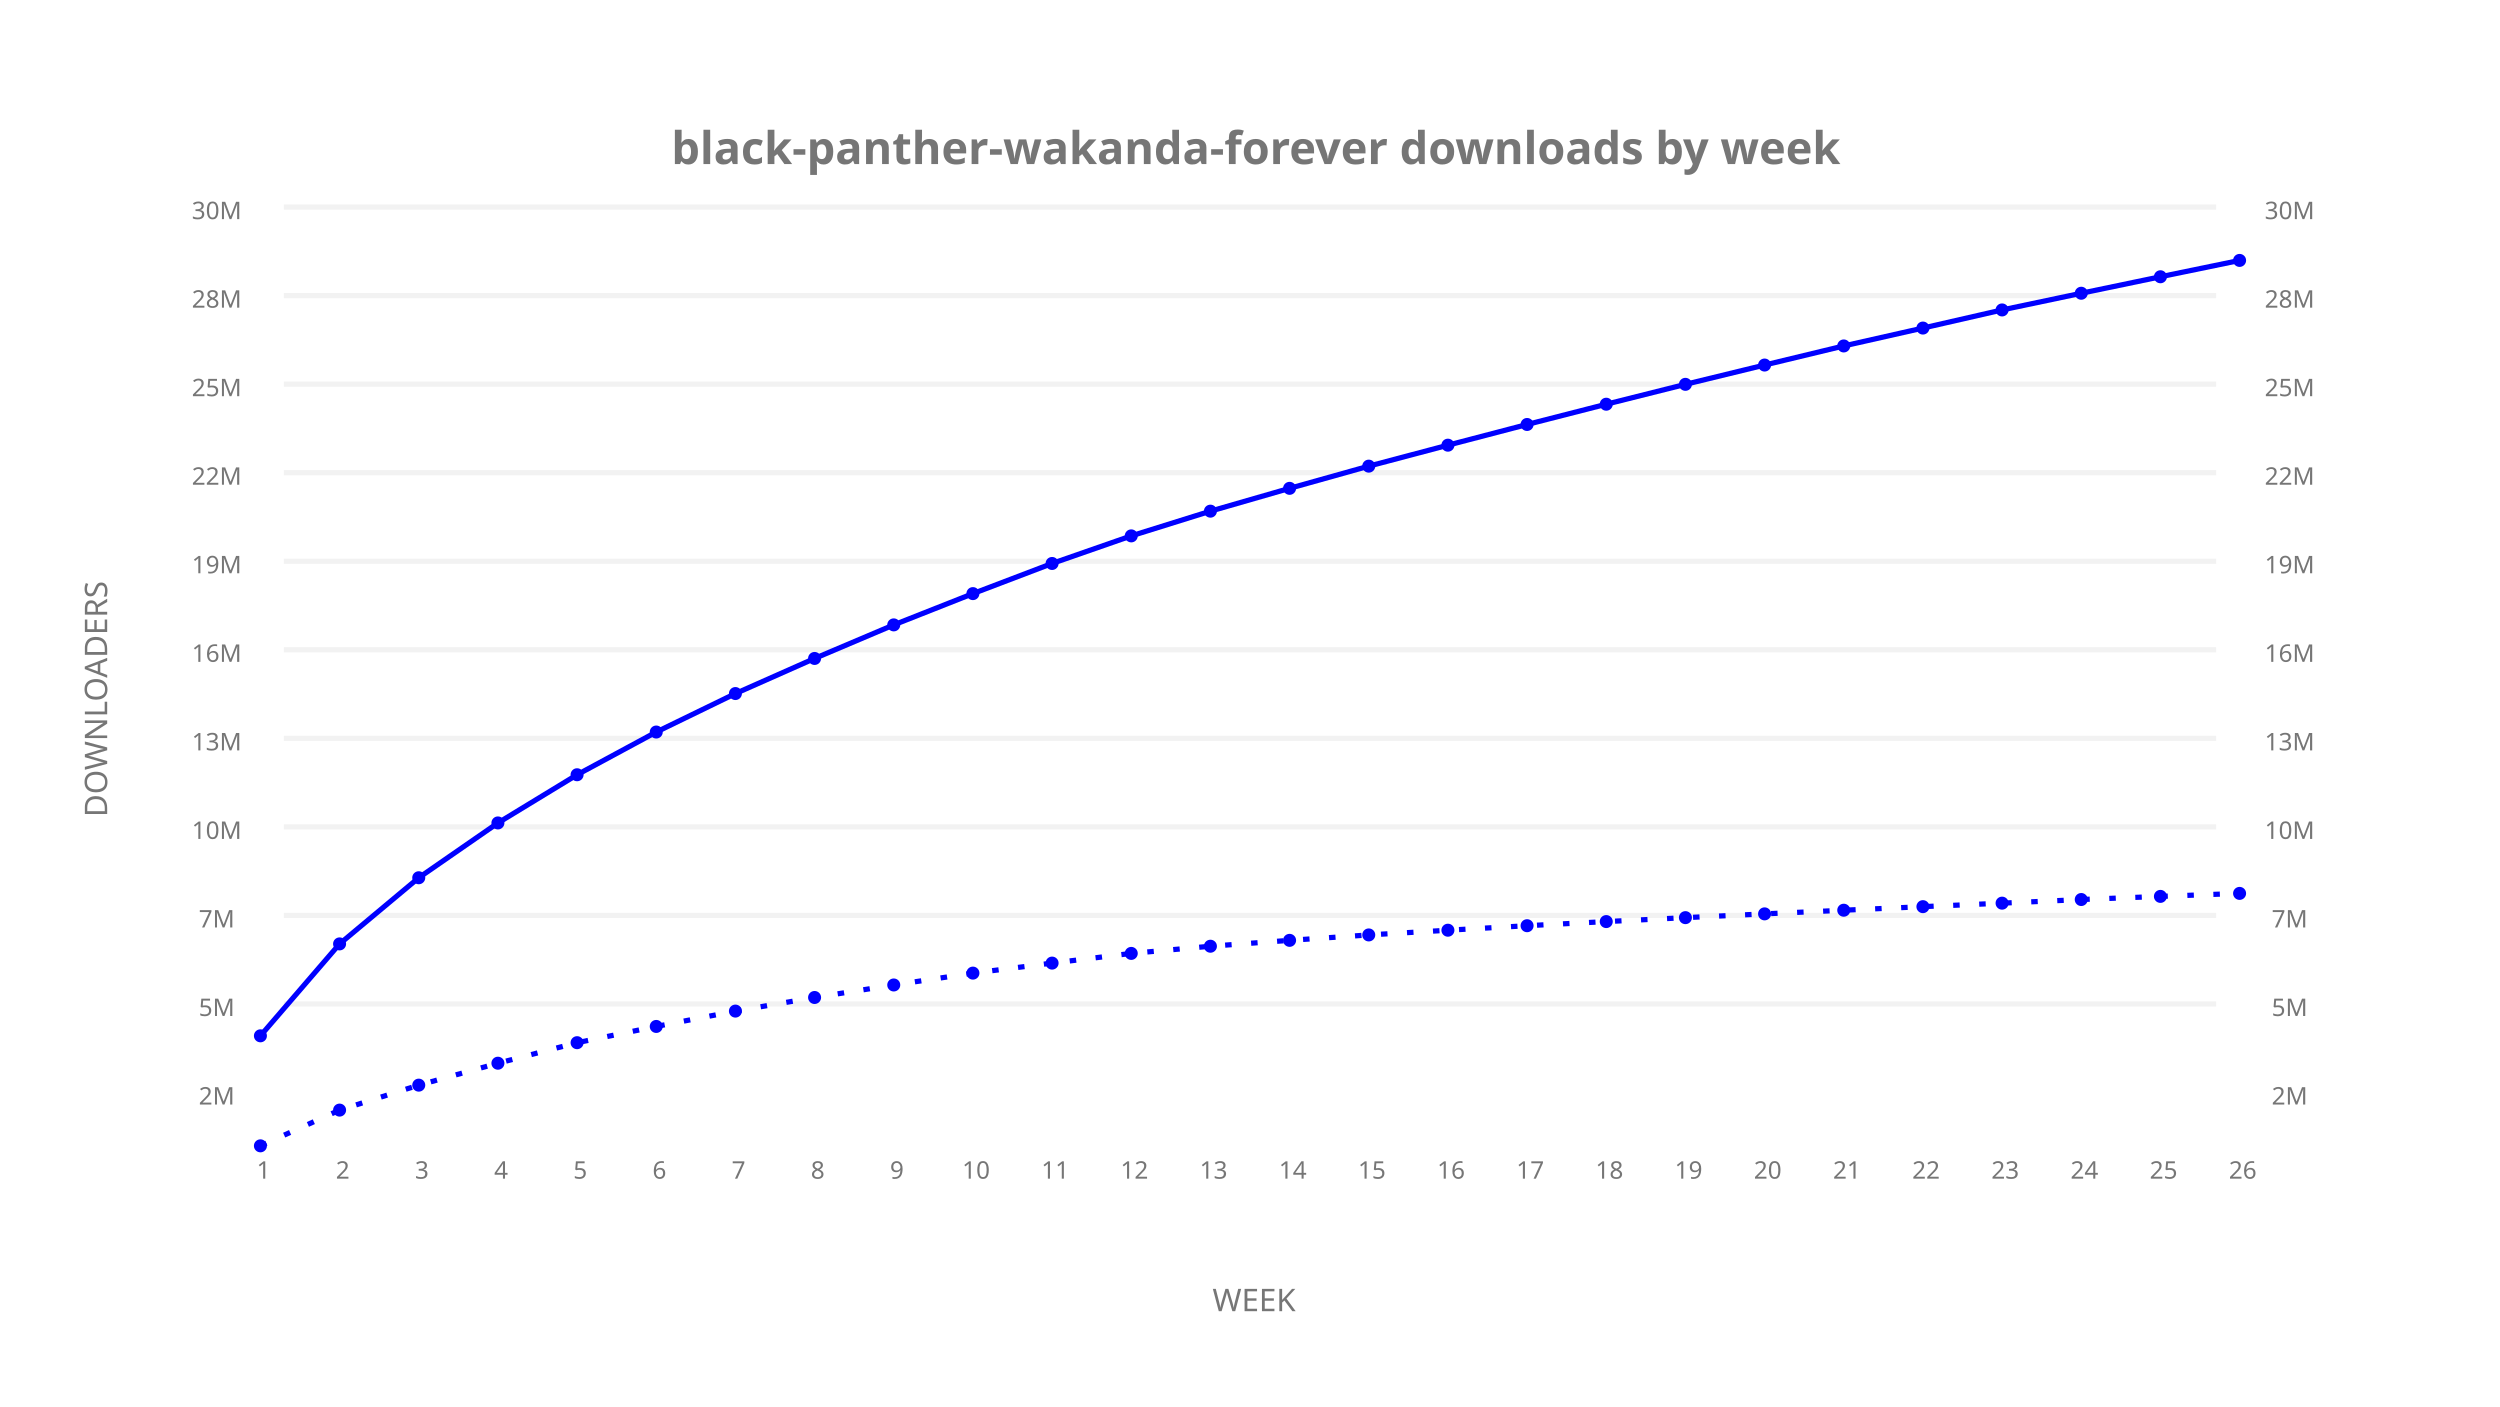
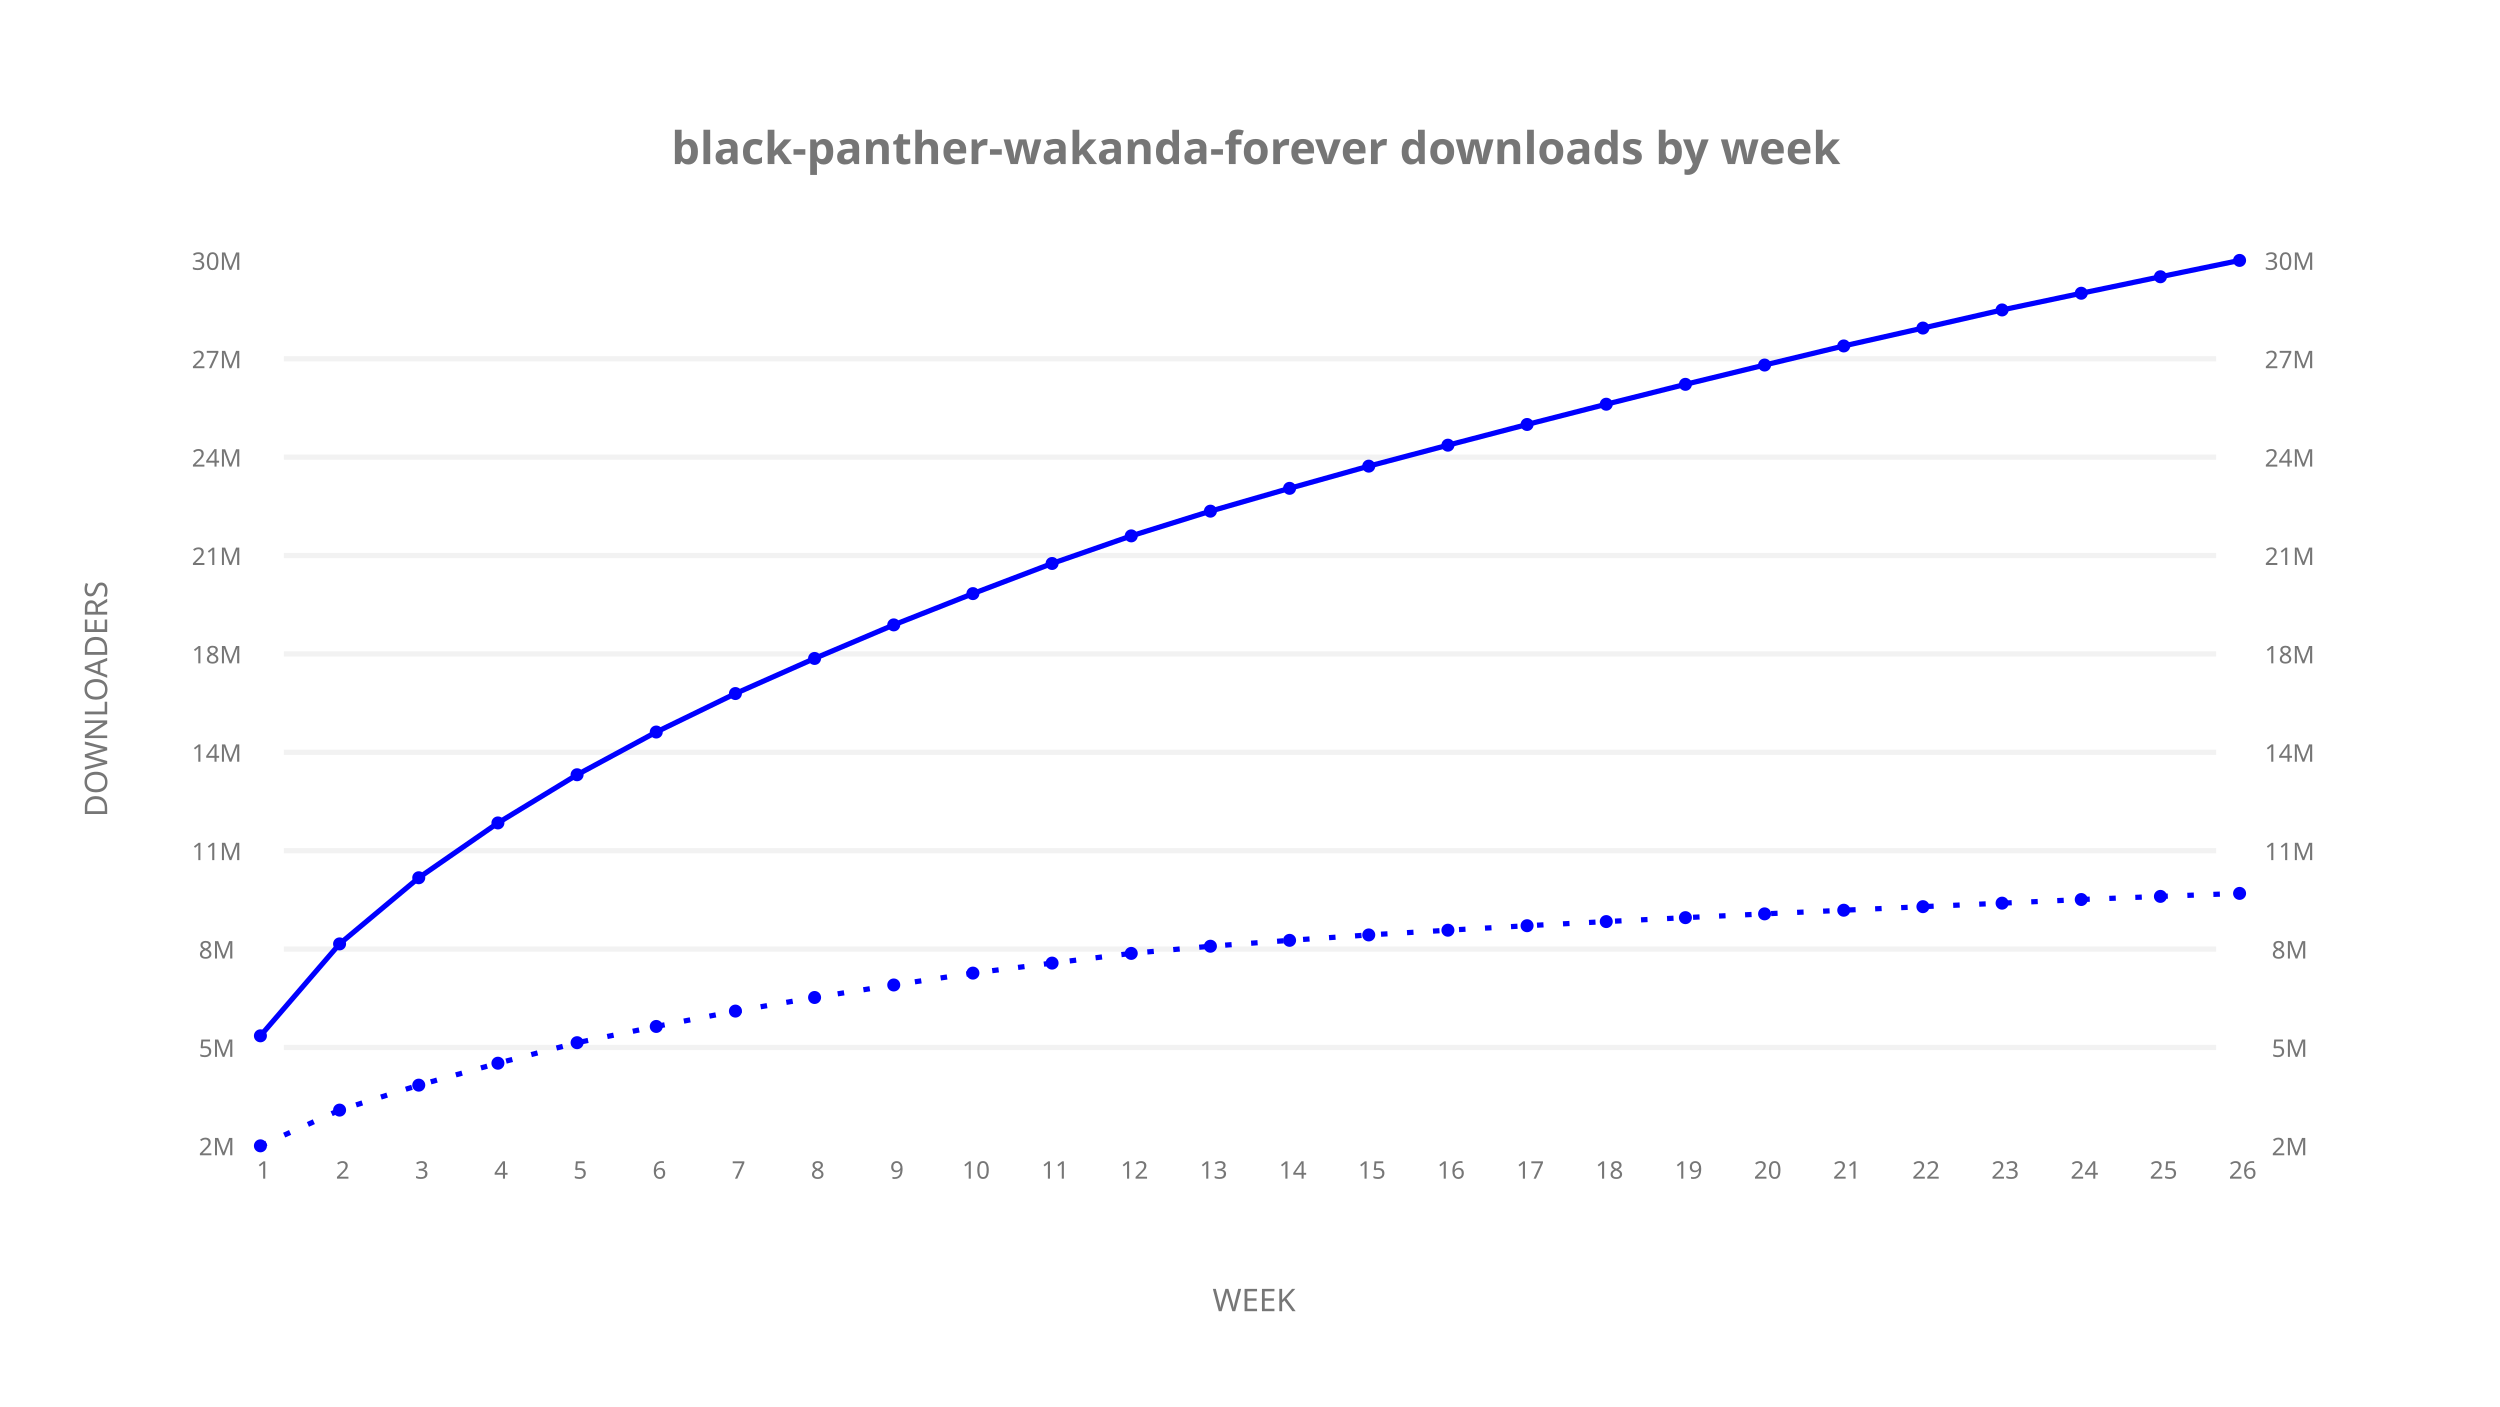
<svg xmlns="http://www.w3.org/2000/svg" xml:space="preserve" id="black-panther-wakanda-forever-downloads-by-week-black-panther-wakanda-forever-week" x="0px" y="0px" width="1920px" height="1080px" viewBox="0 0 1920 1080" enable-background="new 0 0 1920 1080" role="img">
  <g id="annotations">
    <text x="960" y="126" font-family="Atkinson Hyperlegible" font-size="26pt" text-anchor="middle" text-align="center" font-weight="600" font-style="normal" style="fill:rgb(118,118,118); fill-opacity:1; stroke:rgb(118,118,118); stroke-opacity:0; stroke-width:0.5"> black-panther-wakanda-forever downloads by week</text>
    <g id="axes-lines">
      <text x="960" y="1007" font-family="Atkinson Hyperlegible" font-size="18pt" text-anchor="middle" text-align="center" font-weight="500" font-style="normal" style="fill:rgb(118,118,118); fill-opacity:1; stroke:rgb(118,118,118); stroke-opacity:0; stroke-width:0.5"> WEEK</text>
      <text x="73" y="540" font-family="Atkinson Hyperlegible" font-size="18pt" text-anchor="middle" text-align="center" dominant-baseline="central" font-weight="500" font-style="normal" style="fill:rgb(118,118,118); fill-opacity:1; stroke:rgb(118,118,118); stroke-opacity:0; stroke-width:0.5" transform="rotate(-90,73,540)"> DOWNLOADERS</text>
    </g>
    <g id="tic-y-label-lines">
-       <line x1="218" y1="771.048" x2="1702" y2="771.048" style="fill:rgb(0,0,255); fill-opacity:0; stroke:rgb(242,242,242); stroke-opacity:1; stroke-width:4" />
-       <line x1="218" y1="703.048" x2="1702" y2="703.048" style="fill:rgb(0,0,255); fill-opacity:0; stroke:rgb(242,242,242); stroke-opacity:1; stroke-width:4" />
-       <line x1="218" y1="635.048" x2="1702" y2="635.048" style="fill:rgb(0,0,255); fill-opacity:0; stroke:rgb(242,242,242); stroke-opacity:1; stroke-width:4" />
-       <line x1="218" y1="567.048" x2="1702" y2="567.048" style="fill:rgb(0,0,255); fill-opacity:0; stroke:rgb(242,242,242); stroke-opacity:1; stroke-width:4" />
-       <line x1="218" y1="499.048" x2="1702" y2="499.048" style="fill:rgb(0,0,255); fill-opacity:0; stroke:rgb(242,242,242); stroke-opacity:1; stroke-width:4" />
-       <line x1="218" y1="431.048" x2="1702" y2="431.048" style="fill:rgb(0,0,255); fill-opacity:0; stroke:rgb(242,242,242); stroke-opacity:1; stroke-width:4" />
-       <line x1="218" y1="363.048" x2="1702" y2="363.048" style="fill:rgb(0,0,255); fill-opacity:0; stroke:rgb(242,242,242); stroke-opacity:1; stroke-width:4" />
-       <line x1="218" y1="295.048" x2="1702" y2="295.048" style="fill:rgb(0,0,255); fill-opacity:0; stroke:rgb(242,242,242); stroke-opacity:1; stroke-width:4" />
-       <line x1="218" y1="227.048" x2="1702" y2="227.048" style="fill:rgb(0,0,255); fill-opacity:0; stroke:rgb(242,242,242); stroke-opacity:1; stroke-width:4" />
-       <line x1="218" y1="159.048" x2="1702" y2="159.048" style="fill:rgb(0,0,255); fill-opacity:0; stroke:rgb(242,242,242); stroke-opacity:1; stroke-width:4" />
+       <line x1="218" y1="804.444" x2="1702" y2="804.444" style="fill:rgb(0,0,255); fill-opacity:0; stroke:rgb(242,242,242); stroke-opacity:1; stroke-width:4" />
+       <line x1="218" y1="728.889" x2="1702" y2="728.889" style="fill:rgb(0,0,255); fill-opacity:0; stroke:rgb(242,242,242); stroke-opacity:1; stroke-width:4" />
+       <line x1="218" y1="653.333" x2="1702" y2="653.333" style="fill:rgb(0,0,255); fill-opacity:0; stroke:rgb(242,242,242); stroke-opacity:1; stroke-width:4" />
+       <line x1="218" y1="577.778" x2="1702" y2="577.778" style="fill:rgb(0,0,255); fill-opacity:0; stroke:rgb(242,242,242); stroke-opacity:1; stroke-width:4" />
+       <line x1="218" y1="502.222" x2="1702" y2="502.222" style="fill:rgb(0,0,255); fill-opacity:0; stroke:rgb(242,242,242); stroke-opacity:1; stroke-width:4" />
+       <line x1="218" y1="426.667" x2="1702" y2="426.667" style="fill:rgb(0,0,255); fill-opacity:0; stroke:rgb(242,242,242); stroke-opacity:1; stroke-width:4" />
+       <line x1="218" y1="351.111" x2="1702" y2="351.111" style="fill:rgb(0,0,255); fill-opacity:0; stroke:rgb(242,242,242); stroke-opacity:1; stroke-width:4" />
+       <line x1="218" y1="275.556" x2="1702" y2="275.556" style="fill:rgb(0,0,255); fill-opacity:0; stroke:rgb(242,242,242); stroke-opacity:1; stroke-width:4" />
    </g>
    <g id="tic-x-labels">
      <text x="200" y="898" font-family="Atkinson Hyperlegible" font-size="14pt" text-anchor="middle" text-align="center" dominant-baseline="central" font-weight="400" font-style="normal" style="fill:rgb(118,118,118); fill-opacity:1; stroke:rgb(118,118,118); stroke-opacity:0; stroke-width:0.5"> 1</text>
      <text x="260.8" y="898" font-family="Atkinson Hyperlegible" font-size="14pt" text-anchor="middle" text-align="center" dominant-baseline="central" font-weight="400" font-style="normal" style="fill:rgb(118,118,118); fill-opacity:1; stroke:rgb(118,118,118); stroke-opacity:0; stroke-width:0.5"> 2</text>
      <text x="321.6" y="898" font-family="Atkinson Hyperlegible" font-size="14pt" text-anchor="middle" text-align="center" dominant-baseline="central" font-weight="400" font-style="normal" style="fill:rgb(118,118,118); fill-opacity:1; stroke:rgb(118,118,118); stroke-opacity:0; stroke-width:0.5"> 3</text>
      <text x="382.4" y="898" font-family="Atkinson Hyperlegible" font-size="14pt" text-anchor="middle" text-align="center" dominant-baseline="central" font-weight="400" font-style="normal" style="fill:rgb(118,118,118); fill-opacity:1; stroke:rgb(118,118,118); stroke-opacity:0; stroke-width:0.5"> 4</text>
      <text x="443.2" y="898" font-family="Atkinson Hyperlegible" font-size="14pt" text-anchor="middle" text-align="center" dominant-baseline="central" font-weight="400" font-style="normal" style="fill:rgb(118,118,118); fill-opacity:1; stroke:rgb(118,118,118); stroke-opacity:0; stroke-width:0.5"> 5</text>
      <text x="504" y="898" font-family="Atkinson Hyperlegible" font-size="14pt" text-anchor="middle" text-align="center" dominant-baseline="central" font-weight="400" font-style="normal" style="fill:rgb(118,118,118); fill-opacity:1; stroke:rgb(118,118,118); stroke-opacity:0; stroke-width:0.5"> 6</text>
      <text x="564.8" y="898" font-family="Atkinson Hyperlegible" font-size="14pt" text-anchor="middle" text-align="center" dominant-baseline="central" font-weight="400" font-style="normal" style="fill:rgb(118,118,118); fill-opacity:1; stroke:rgb(118,118,118); stroke-opacity:0; stroke-width:0.5"> 7</text>
      <text x="625.6" y="898" font-family="Atkinson Hyperlegible" font-size="14pt" text-anchor="middle" text-align="center" dominant-baseline="central" font-weight="400" font-style="normal" style="fill:rgb(118,118,118); fill-opacity:1; stroke:rgb(118,118,118); stroke-opacity:0; stroke-width:0.5"> 8</text>
      <text x="686.4" y="898" font-family="Atkinson Hyperlegible" font-size="14pt" text-anchor="middle" text-align="center" dominant-baseline="central" font-weight="400" font-style="normal" style="fill:rgb(118,118,118); fill-opacity:1; stroke:rgb(118,118,118); stroke-opacity:0; stroke-width:0.5"> 9</text>
      <text x="747.2" y="898" font-family="Atkinson Hyperlegible" font-size="14pt" text-anchor="middle" text-align="center" dominant-baseline="central" font-weight="400" font-style="normal" style="fill:rgb(118,118,118); fill-opacity:1; stroke:rgb(118,118,118); stroke-opacity:0; stroke-width:0.5"> 10</text>
      <text x="808" y="898" font-family="Atkinson Hyperlegible" font-size="14pt" text-anchor="middle" text-align="center" dominant-baseline="central" font-weight="400" font-style="normal" style="fill:rgb(118,118,118); fill-opacity:1; stroke:rgb(118,118,118); stroke-opacity:0; stroke-width:0.5"> 11</text>
      <text x="868.8" y="898" font-family="Atkinson Hyperlegible" font-size="14pt" text-anchor="middle" text-align="center" dominant-baseline="central" font-weight="400" font-style="normal" style="fill:rgb(118,118,118); fill-opacity:1; stroke:rgb(118,118,118); stroke-opacity:0; stroke-width:0.5"> 12</text>
      <text x="929.6" y="898" font-family="Atkinson Hyperlegible" font-size="14pt" text-anchor="middle" text-align="center" dominant-baseline="central" font-weight="400" font-style="normal" style="fill:rgb(118,118,118); fill-opacity:1; stroke:rgb(118,118,118); stroke-opacity:0; stroke-width:0.5"> 13</text>
      <text x="990.4" y="898" font-family="Atkinson Hyperlegible" font-size="14pt" text-anchor="middle" text-align="center" dominant-baseline="central" font-weight="400" font-style="normal" style="fill:rgb(118,118,118); fill-opacity:1; stroke:rgb(118,118,118); stroke-opacity:0; stroke-width:0.5"> 14</text>
      <text x="1051.2" y="898" font-family="Atkinson Hyperlegible" font-size="14pt" text-anchor="middle" text-align="center" dominant-baseline="central" font-weight="400" font-style="normal" style="fill:rgb(118,118,118); fill-opacity:1; stroke:rgb(118,118,118); stroke-opacity:0; stroke-width:0.5"> 15</text>
      <text x="1112" y="898" font-family="Atkinson Hyperlegible" font-size="14pt" text-anchor="middle" text-align="center" dominant-baseline="central" font-weight="400" font-style="normal" style="fill:rgb(118,118,118); fill-opacity:1; stroke:rgb(118,118,118); stroke-opacity:0; stroke-width:0.5"> 16</text>
      <text x="1172.8" y="898" font-family="Atkinson Hyperlegible" font-size="14pt" text-anchor="middle" text-align="center" dominant-baseline="central" font-weight="400" font-style="normal" style="fill:rgb(118,118,118); fill-opacity:1; stroke:rgb(118,118,118); stroke-opacity:0; stroke-width:0.5"> 17</text>
      <text x="1233.6" y="898" font-family="Atkinson Hyperlegible" font-size="14pt" text-anchor="middle" text-align="center" dominant-baseline="central" font-weight="400" font-style="normal" style="fill:rgb(118,118,118); fill-opacity:1; stroke:rgb(118,118,118); stroke-opacity:0; stroke-width:0.5"> 18</text>
      <text x="1294.4" y="898" font-family="Atkinson Hyperlegible" font-size="14pt" text-anchor="middle" text-align="center" dominant-baseline="central" font-weight="400" font-style="normal" style="fill:rgb(118,118,118); fill-opacity:1; stroke:rgb(118,118,118); stroke-opacity:0; stroke-width:0.5"> 19</text>
      <text x="1355.2" y="898" font-family="Atkinson Hyperlegible" font-size="14pt" text-anchor="middle" text-align="center" dominant-baseline="central" font-weight="400" font-style="normal" style="fill:rgb(118,118,118); fill-opacity:1; stroke:rgb(118,118,118); stroke-opacity:0; stroke-width:0.5"> 20</text>
      <text x="1416" y="898" font-family="Atkinson Hyperlegible" font-size="14pt" text-anchor="middle" text-align="center" dominant-baseline="central" font-weight="400" font-style="normal" style="fill:rgb(118,118,118); fill-opacity:1; stroke:rgb(118,118,118); stroke-opacity:0; stroke-width:0.5"> 21</text>
      <text x="1476.8" y="898" font-family="Atkinson Hyperlegible" font-size="14pt" text-anchor="middle" text-align="center" dominant-baseline="central" font-weight="400" font-style="normal" style="fill:rgb(118,118,118); fill-opacity:1; stroke:rgb(118,118,118); stroke-opacity:0; stroke-width:0.5"> 22</text>
      <text x="1537.6" y="898" font-family="Atkinson Hyperlegible" font-size="14pt" text-anchor="middle" text-align="center" dominant-baseline="central" font-weight="400" font-style="normal" style="fill:rgb(118,118,118); fill-opacity:1; stroke:rgb(118,118,118); stroke-opacity:0; stroke-width:0.5"> 23</text>
      <text x="1598.4" y="898" font-family="Atkinson Hyperlegible" font-size="14pt" text-anchor="middle" text-align="center" dominant-baseline="central" font-weight="400" font-style="normal" style="fill:rgb(118,118,118); fill-opacity:1; stroke:rgb(118,118,118); stroke-opacity:0; stroke-width:0.5"> 24</text>
      <text x="1659.2" y="898" font-family="Atkinson Hyperlegible" font-size="14pt" text-anchor="middle" text-align="center" dominant-baseline="central" font-weight="400" font-style="normal" style="fill:rgb(118,118,118); fill-opacity:1; stroke:rgb(118,118,118); stroke-opacity:0; stroke-width:0.5"> 25</text>
      <text x="1720" y="898" font-family="Atkinson Hyperlegible" font-size="14pt" text-anchor="middle" text-align="center" dominant-baseline="central" font-weight="400" font-style="normal" style="fill:rgb(118,118,118); fill-opacity:1; stroke:rgb(118,118,118); stroke-opacity:0; stroke-width:0.5"> 26</text>
    </g>
    <g id="tic-y-labels">
-       <text x="164" y="841.048" font-family="Atkinson Hyperlegible" font-size="14pt" text-anchor="middle" text-align="center" dominant-baseline="central" font-weight="400" font-style="normal" style="fill:rgb(118,118,118); fill-opacity:1; stroke:rgb(118,118,118); stroke-opacity:0; stroke-width:0.5"> 2M</text>
-       <text x="1756" y="841.048" font-family="Atkinson Hyperlegible" font-size="14pt" text-anchor="middle" text-align="center" dominant-baseline="central" font-weight="400" font-style="normal" style="fill:rgb(118,118,118); fill-opacity:1; stroke:rgb(118,118,118); stroke-opacity:0; stroke-width:0.5"> 2M</text>
-       <text x="164" y="773.048" font-family="Atkinson Hyperlegible" font-size="14pt" text-anchor="middle" text-align="center" dominant-baseline="central" font-weight="400" font-style="normal" style="fill:rgb(118,118,118); fill-opacity:1; stroke:rgb(118,118,118); stroke-opacity:0; stroke-width:0.5"> 5M</text>
-       <text x="1756" y="773.048" font-family="Atkinson Hyperlegible" font-size="14pt" text-anchor="middle" text-align="center" dominant-baseline="central" font-weight="400" font-style="normal" style="fill:rgb(118,118,118); fill-opacity:1; stroke:rgb(118,118,118); stroke-opacity:0; stroke-width:0.5"> 5M</text>
-       <text x="164" y="705.048" font-family="Atkinson Hyperlegible" font-size="14pt" text-anchor="middle" text-align="center" dominant-baseline="central" font-weight="400" font-style="normal" style="fill:rgb(118,118,118); fill-opacity:1; stroke:rgb(118,118,118); stroke-opacity:0; stroke-width:0.5"> 7M</text>
-       <text x="1756" y="705.048" font-family="Atkinson Hyperlegible" font-size="14pt" text-anchor="middle" text-align="center" dominant-baseline="central" font-weight="400" font-style="normal" style="fill:rgb(118,118,118); fill-opacity:1; stroke:rgb(118,118,118); stroke-opacity:0; stroke-width:0.5"> 7M</text>
-       <text x="164" y="637.048" font-family="Atkinson Hyperlegible" font-size="14pt" text-anchor="middle" text-align="center" dominant-baseline="central" font-weight="400" font-style="normal" style="fill:rgb(118,118,118); fill-opacity:1; stroke:rgb(118,118,118); stroke-opacity:0; stroke-width:0.5"> 10M</text>
-       <text x="1756" y="637.048" font-family="Atkinson Hyperlegible" font-size="14pt" text-anchor="middle" text-align="center" dominant-baseline="central" font-weight="400" font-style="normal" style="fill:rgb(118,118,118); fill-opacity:1; stroke:rgb(118,118,118); stroke-opacity:0; stroke-width:0.5"> 10M</text>
-       <text x="164" y="569.048" font-family="Atkinson Hyperlegible" font-size="14pt" text-anchor="middle" text-align="center" dominant-baseline="central" font-weight="400" font-style="normal" style="fill:rgb(118,118,118); fill-opacity:1; stroke:rgb(118,118,118); stroke-opacity:0; stroke-width:0.5"> 13M</text>
-       <text x="1756" y="569.048" font-family="Atkinson Hyperlegible" font-size="14pt" text-anchor="middle" text-align="center" dominant-baseline="central" font-weight="400" font-style="normal" style="fill:rgb(118,118,118); fill-opacity:1; stroke:rgb(118,118,118); stroke-opacity:0; stroke-width:0.5"> 13M</text>
-       <text x="164" y="501.048" font-family="Atkinson Hyperlegible" font-size="14pt" text-anchor="middle" text-align="center" dominant-baseline="central" font-weight="400" font-style="normal" style="fill:rgb(118,118,118); fill-opacity:1; stroke:rgb(118,118,118); stroke-opacity:0; stroke-width:0.5"> 16M</text>
-       <text x="1756" y="501.048" font-family="Atkinson Hyperlegible" font-size="14pt" text-anchor="middle" text-align="center" dominant-baseline="central" font-weight="400" font-style="normal" style="fill:rgb(118,118,118); fill-opacity:1; stroke:rgb(118,118,118); stroke-opacity:0; stroke-width:0.5"> 16M</text>
-       <text x="164" y="433.048" font-family="Atkinson Hyperlegible" font-size="14pt" text-anchor="middle" text-align="center" dominant-baseline="central" font-weight="400" font-style="normal" style="fill:rgb(118,118,118); fill-opacity:1; stroke:rgb(118,118,118); stroke-opacity:0; stroke-width:0.5"> 19M</text>
-       <text x="1756" y="433.048" font-family="Atkinson Hyperlegible" font-size="14pt" text-anchor="middle" text-align="center" dominant-baseline="central" font-weight="400" font-style="normal" style="fill:rgb(118,118,118); fill-opacity:1; stroke:rgb(118,118,118); stroke-opacity:0; stroke-width:0.5"> 19M</text>
-       <text x="164" y="365.048" font-family="Atkinson Hyperlegible" font-size="14pt" text-anchor="middle" text-align="center" dominant-baseline="central" font-weight="400" font-style="normal" style="fill:rgb(118,118,118); fill-opacity:1; stroke:rgb(118,118,118); stroke-opacity:0; stroke-width:0.5"> 22M</text>
-       <text x="1756" y="365.048" font-family="Atkinson Hyperlegible" font-size="14pt" text-anchor="middle" text-align="center" dominant-baseline="central" font-weight="400" font-style="normal" style="fill:rgb(118,118,118); fill-opacity:1; stroke:rgb(118,118,118); stroke-opacity:0; stroke-width:0.5"> 22M</text>
-       <text x="164" y="297.048" font-family="Atkinson Hyperlegible" font-size="14pt" text-anchor="middle" text-align="center" dominant-baseline="central" font-weight="400" font-style="normal" style="fill:rgb(118,118,118); fill-opacity:1; stroke:rgb(118,118,118); stroke-opacity:0; stroke-width:0.5"> 25M</text>
-       <text x="1756" y="297.048" font-family="Atkinson Hyperlegible" font-size="14pt" text-anchor="middle" text-align="center" dominant-baseline="central" font-weight="400" font-style="normal" style="fill:rgb(118,118,118); fill-opacity:1; stroke:rgb(118,118,118); stroke-opacity:0; stroke-width:0.5"> 25M</text>
-       <text x="164" y="229.048" font-family="Atkinson Hyperlegible" font-size="14pt" text-anchor="middle" text-align="center" dominant-baseline="central" font-weight="400" font-style="normal" style="fill:rgb(118,118,118); fill-opacity:1; stroke:rgb(118,118,118); stroke-opacity:0; stroke-width:0.5"> 28M</text>
-       <text x="1756" y="229.048" font-family="Atkinson Hyperlegible" font-size="14pt" text-anchor="middle" text-align="center" dominant-baseline="central" font-weight="400" font-style="normal" style="fill:rgb(118,118,118); fill-opacity:1; stroke:rgb(118,118,118); stroke-opacity:0; stroke-width:0.5"> 28M</text>
-       <text x="164" y="161.048" font-family="Atkinson Hyperlegible" font-size="14pt" text-anchor="middle" text-align="center" dominant-baseline="central" font-weight="400" font-style="normal" style="fill:rgb(118,118,118); fill-opacity:1; stroke:rgb(118,118,118); stroke-opacity:0; stroke-width:0.5"> 30M</text>
-       <text x="1756" y="161.048" font-family="Atkinson Hyperlegible" font-size="14pt" text-anchor="middle" text-align="center" dominant-baseline="central" font-weight="400" font-style="normal" style="fill:rgb(118,118,118); fill-opacity:1; stroke:rgb(118,118,118); stroke-opacity:0; stroke-width:0.5"> 30M</text>
+       <text x="164" y="880" font-family="Atkinson Hyperlegible" font-size="14pt" text-anchor="middle" text-align="center" dominant-baseline="central" font-weight="400" font-style="normal" style="fill:rgb(118,118,118); fill-opacity:1; stroke:rgb(118,118,118); stroke-opacity:0; stroke-width:0.5"> 2M</text>
+       <text x="1756" y="880" font-family="Atkinson Hyperlegible" font-size="14pt" text-anchor="middle" text-align="center" dominant-baseline="central" font-weight="400" font-style="normal" style="fill:rgb(118,118,118); fill-opacity:1; stroke:rgb(118,118,118); stroke-opacity:0; stroke-width:0.5"> 2M</text>
+       <text x="164" y="804.444" font-family="Atkinson Hyperlegible" font-size="14pt" text-anchor="middle" text-align="center" dominant-baseline="central" font-weight="400" font-style="normal" style="fill:rgb(118,118,118); fill-opacity:1; stroke:rgb(118,118,118); stroke-opacity:0; stroke-width:0.5"> 5M</text>
+       <text x="1756" y="804.444" font-family="Atkinson Hyperlegible" font-size="14pt" text-anchor="middle" text-align="center" dominant-baseline="central" font-weight="400" font-style="normal" style="fill:rgb(118,118,118); fill-opacity:1; stroke:rgb(118,118,118); stroke-opacity:0; stroke-width:0.5"> 5M</text>
+       <text x="164" y="728.889" font-family="Atkinson Hyperlegible" font-size="14pt" text-anchor="middle" text-align="center" dominant-baseline="central" font-weight="400" font-style="normal" style="fill:rgb(118,118,118); fill-opacity:1; stroke:rgb(118,118,118); stroke-opacity:0; stroke-width:0.5"> 8M</text>
+       <text x="1756" y="728.889" font-family="Atkinson Hyperlegible" font-size="14pt" text-anchor="middle" text-align="center" dominant-baseline="central" font-weight="400" font-style="normal" style="fill:rgb(118,118,118); fill-opacity:1; stroke:rgb(118,118,118); stroke-opacity:0; stroke-width:0.5"> 8M</text>
+       <text x="164" y="653.333" font-family="Atkinson Hyperlegible" font-size="14pt" text-anchor="middle" text-align="center" dominant-baseline="central" font-weight="400" font-style="normal" style="fill:rgb(118,118,118); fill-opacity:1; stroke:rgb(118,118,118); stroke-opacity:0; stroke-width:0.5"> 11M</text>
+       <text x="1756" y="653.333" font-family="Atkinson Hyperlegible" font-size="14pt" text-anchor="middle" text-align="center" dominant-baseline="central" font-weight="400" font-style="normal" style="fill:rgb(118,118,118); fill-opacity:1; stroke:rgb(118,118,118); stroke-opacity:0; stroke-width:0.5"> 11M</text>
+       <text x="164" y="577.778" font-family="Atkinson Hyperlegible" font-size="14pt" text-anchor="middle" text-align="center" dominant-baseline="central" font-weight="400" font-style="normal" style="fill:rgb(118,118,118); fill-opacity:1; stroke:rgb(118,118,118); stroke-opacity:0; stroke-width:0.5"> 14M</text>
+       <text x="1756" y="577.778" font-family="Atkinson Hyperlegible" font-size="14pt" text-anchor="middle" text-align="center" dominant-baseline="central" font-weight="400" font-style="normal" style="fill:rgb(118,118,118); fill-opacity:1; stroke:rgb(118,118,118); stroke-opacity:0; stroke-width:0.5"> 14M</text>
+       <text x="164" y="502.222" font-family="Atkinson Hyperlegible" font-size="14pt" text-anchor="middle" text-align="center" dominant-baseline="central" font-weight="400" font-style="normal" style="fill:rgb(118,118,118); fill-opacity:1; stroke:rgb(118,118,118); stroke-opacity:0; stroke-width:0.5"> 18M</text>
+       <text x="1756" y="502.222" font-family="Atkinson Hyperlegible" font-size="14pt" text-anchor="middle" text-align="center" dominant-baseline="central" font-weight="400" font-style="normal" style="fill:rgb(118,118,118); fill-opacity:1; stroke:rgb(118,118,118); stroke-opacity:0; stroke-width:0.5"> 18M</text>
+       <text x="164" y="426.667" font-family="Atkinson Hyperlegible" font-size="14pt" text-anchor="middle" text-align="center" dominant-baseline="central" font-weight="400" font-style="normal" style="fill:rgb(118,118,118); fill-opacity:1; stroke:rgb(118,118,118); stroke-opacity:0; stroke-width:0.5"> 21M</text>
+       <text x="1756" y="426.667" font-family="Atkinson Hyperlegible" font-size="14pt" text-anchor="middle" text-align="center" dominant-baseline="central" font-weight="400" font-style="normal" style="fill:rgb(118,118,118); fill-opacity:1; stroke:rgb(118,118,118); stroke-opacity:0; stroke-width:0.5"> 21M</text>
+       <text x="164" y="351.111" font-family="Atkinson Hyperlegible" font-size="14pt" text-anchor="middle" text-align="center" dominant-baseline="central" font-weight="400" font-style="normal" style="fill:rgb(118,118,118); fill-opacity:1; stroke:rgb(118,118,118); stroke-opacity:0; stroke-width:0.5"> 24M</text>
+       <text x="1756" y="351.111" font-family="Atkinson Hyperlegible" font-size="14pt" text-anchor="middle" text-align="center" dominant-baseline="central" font-weight="400" font-style="normal" style="fill:rgb(118,118,118); fill-opacity:1; stroke:rgb(118,118,118); stroke-opacity:0; stroke-width:0.5"> 24M</text>
+       <text x="164" y="275.556" font-family="Atkinson Hyperlegible" font-size="14pt" text-anchor="middle" text-align="center" dominant-baseline="central" font-weight="400" font-style="normal" style="fill:rgb(118,118,118); fill-opacity:1; stroke:rgb(118,118,118); stroke-opacity:0; stroke-width:0.5"> 27M</text>
+       <text x="1756" y="275.556" font-family="Atkinson Hyperlegible" font-size="14pt" text-anchor="middle" text-align="center" dominant-baseline="central" font-weight="400" font-style="normal" style="fill:rgb(118,118,118); fill-opacity:1; stroke:rgb(118,118,118); stroke-opacity:0; stroke-width:0.5"> 27M</text>
+       <text x="164" y="200" font-family="Atkinson Hyperlegible" font-size="14pt" text-anchor="middle" text-align="center" dominant-baseline="central" font-weight="400" font-style="normal" style="fill:rgb(118,118,118); fill-opacity:1; stroke:rgb(118,118,118); stroke-opacity:0; stroke-width:0.5"> 30M</text>
+       <text x="1756" y="200" font-family="Atkinson Hyperlegible" font-size="14pt" text-anchor="middle" text-align="center" dominant-baseline="central" font-weight="400" font-style="normal" style="fill:rgb(118,118,118); fill-opacity:1; stroke:rgb(118,118,118); stroke-opacity:0; stroke-width:0.5"> 30M</text>
    </g>
  </g>
  <g id="polyline-black-panther-wakanda-forever downloads by week">
    <polyline points="200,795.507 260.8,724.914 321.6,674.114 382.4,632.016 443.2,595.007 504,562.201 564.8,532.643 625.6,505.69 686.4,479.912 747.2,455.894 808,432.749 868.8,411.557 929.6,392.575 990.4,375.043 1051.2,357.999 1112,341.899 1172.8,326.002 1233.6,310.441 1294.4,295.173 1355.2,280.353 1416,265.69 1476.8,251.953 1537.6,238.035 1598.4,225.218 1659.2,212.553 1720,200 " style="fill:rgb(0,0,255); fill-opacity:0; stroke:rgb(0,0,255); stroke-opacity:1; stroke-width:4" />
  </g>
  <g id="markers-black-panther-wakanda-forever downloads by week">
    <circle cx="200" cy="795.507" r="5" style="fill:rgb(0,0,255); fill-opacity:1; stroke:rgb(0,0,255); stroke-opacity:0; stroke-width:4">
</circle>
    <circle cx="260.8" cy="724.914" r="5" style="fill:rgb(0,0,255); fill-opacity:1; stroke:rgb(0,0,255); stroke-opacity:0; stroke-width:4">
</circle>
    <circle cx="321.6" cy="674.114" r="5" style="fill:rgb(0,0,255); fill-opacity:1; stroke:rgb(0,0,255); stroke-opacity:0; stroke-width:4">
</circle>
    <circle cx="382.4" cy="632.016" r="5" style="fill:rgb(0,0,255); fill-opacity:1; stroke:rgb(0,0,255); stroke-opacity:0; stroke-width:4">
</circle>
    <circle cx="443.2" cy="595.007" r="5" style="fill:rgb(0,0,255); fill-opacity:1; stroke:rgb(0,0,255); stroke-opacity:0; stroke-width:4">
</circle>
    <circle cx="504" cy="562.201" r="5" style="fill:rgb(0,0,255); fill-opacity:1; stroke:rgb(0,0,255); stroke-opacity:0; stroke-width:4">
</circle>
    <circle cx="564.8" cy="532.643" r="5" style="fill:rgb(0,0,255); fill-opacity:1; stroke:rgb(0,0,255); stroke-opacity:0; stroke-width:4">
</circle>
    <circle cx="625.6" cy="505.69" r="5" style="fill:rgb(0,0,255); fill-opacity:1; stroke:rgb(0,0,255); stroke-opacity:0; stroke-width:4">
</circle>
    <circle cx="686.4" cy="479.912" r="5" style="fill:rgb(0,0,255); fill-opacity:1; stroke:rgb(0,0,255); stroke-opacity:0; stroke-width:4">
</circle>
    <circle cx="747.2" cy="455.894" r="5" style="fill:rgb(0,0,255); fill-opacity:1; stroke:rgb(0,0,255); stroke-opacity:0; stroke-width:4">
</circle>
    <circle cx="808" cy="432.749" r="5" style="fill:rgb(0,0,255); fill-opacity:1; stroke:rgb(0,0,255); stroke-opacity:0; stroke-width:4">
</circle>
    <circle cx="868.8" cy="411.557" r="5" style="fill:rgb(0,0,255); fill-opacity:1; stroke:rgb(0,0,255); stroke-opacity:0; stroke-width:4">
</circle>
    <circle cx="929.6" cy="392.575" r="5" style="fill:rgb(0,0,255); fill-opacity:1; stroke:rgb(0,0,255); stroke-opacity:0; stroke-width:4">
</circle>
    <circle cx="990.4" cy="375.043" r="5" style="fill:rgb(0,0,255); fill-opacity:1; stroke:rgb(0,0,255); stroke-opacity:0; stroke-width:4">
</circle>
    <circle cx="1051.2" cy="357.999" r="5" style="fill:rgb(0,0,255); fill-opacity:1; stroke:rgb(0,0,255); stroke-opacity:0; stroke-width:4">
</circle>
    <circle cx="1112" cy="341.899" r="5" style="fill:rgb(0,0,255); fill-opacity:1; stroke:rgb(0,0,255); stroke-opacity:0; stroke-width:4">
</circle>
    <circle cx="1172.8" cy="326.002" r="5" style="fill:rgb(0,0,255); fill-opacity:1; stroke:rgb(0,0,255); stroke-opacity:0; stroke-width:4">
</circle>
    <circle cx="1233.6" cy="310.441" r="5" style="fill:rgb(0,0,255); fill-opacity:1; stroke:rgb(0,0,255); stroke-opacity:0; stroke-width:4">
</circle>
    <circle cx="1294.4" cy="295.173" r="5" style="fill:rgb(0,0,255); fill-opacity:1; stroke:rgb(0,0,255); stroke-opacity:0; stroke-width:4">
</circle>
    <circle cx="1355.2" cy="280.353" r="5" style="fill:rgb(0,0,255); fill-opacity:1; stroke:rgb(0,0,255); stroke-opacity:0; stroke-width:4">
</circle>
    <circle cx="1416" cy="265.69" r="5" style="fill:rgb(0,0,255); fill-opacity:1; stroke:rgb(0,0,255); stroke-opacity:0; stroke-width:4">
</circle>
    <circle cx="1476.8" cy="251.953" r="5" style="fill:rgb(0,0,255); fill-opacity:1; stroke:rgb(0,0,255); stroke-opacity:0; stroke-width:4">
</circle>
    <circle cx="1537.6" cy="238.035" r="5" style="fill:rgb(0,0,255); fill-opacity:1; stroke:rgb(0,0,255); stroke-opacity:0; stroke-width:4">
</circle>
    <circle cx="1598.4" cy="225.218" r="5" style="fill:rgb(0,0,255); fill-opacity:1; stroke:rgb(0,0,255); stroke-opacity:0; stroke-width:4">
</circle>
    <circle cx="1659.2" cy="212.553" r="5" style="fill:rgb(0,0,255); fill-opacity:1; stroke:rgb(0,0,255); stroke-opacity:0; stroke-width:4">
</circle>
    <circle cx="1720" cy="200" r="5" style="fill:rgb(0,0,255); fill-opacity:1; stroke:rgb(0,0,255); stroke-opacity:0; stroke-width:4">
</circle>
  </g>
  <g id="polyline-black-panther-wakanda-forever downloads by week uploaders">
    <polyline points="200,880 260.8,852.559 321.6,833.389 382.4,816.55 443.2,800.782 504,788.313 564.8,776.517 625.6,766.071 686.4,756.46 747.2,747.352 808,739.665 868.8,732.216 929.6,726.703 990.4,722.191 1051.2,718.028 1112,714.407 1172.8,710.943 1233.6,707.772 1294.4,704.752 1355.2,701.854 1416,699.051 1476.8,696.312 1537.6,693.627 1598.4,690.832 1659.2,688.428 1720,686.127 " stroke-dasharray="5 15" style="fill:rgb(0,0,255); fill-opacity:0; stroke:rgb(0,0,255); stroke-opacity:1; stroke-width:4" />
  </g>
  <g id="markers-black-panther-wakanda-forever downloads by week uploaders">
    <circle cx="200" cy="880" r="5" style="fill:rgb(0,0,255); fill-opacity:1; stroke:rgb(0,0,255); stroke-opacity:0; stroke-width:4">
</circle>
    <circle cx="260.8" cy="852.559" r="5" style="fill:rgb(0,0,255); fill-opacity:1; stroke:rgb(0,0,255); stroke-opacity:0; stroke-width:4">
</circle>
    <circle cx="321.6" cy="833.389" r="5" style="fill:rgb(0,0,255); fill-opacity:1; stroke:rgb(0,0,255); stroke-opacity:0; stroke-width:4">
</circle>
    <circle cx="382.4" cy="816.55" r="5" style="fill:rgb(0,0,255); fill-opacity:1; stroke:rgb(0,0,255); stroke-opacity:0; stroke-width:4">
</circle>
    <circle cx="443.2" cy="800.782" r="5" style="fill:rgb(0,0,255); fill-opacity:1; stroke:rgb(0,0,255); stroke-opacity:0; stroke-width:4">
</circle>
    <circle cx="504" cy="788.313" r="5" style="fill:rgb(0,0,255); fill-opacity:1; stroke:rgb(0,0,255); stroke-opacity:0; stroke-width:4">
</circle>
    <circle cx="564.8" cy="776.517" r="5" style="fill:rgb(0,0,255); fill-opacity:1; stroke:rgb(0,0,255); stroke-opacity:0; stroke-width:4">
</circle>
    <circle cx="625.6" cy="766.071" r="5" style="fill:rgb(0,0,255); fill-opacity:1; stroke:rgb(0,0,255); stroke-opacity:0; stroke-width:4">
</circle>
    <circle cx="686.4" cy="756.46" r="5" style="fill:rgb(0,0,255); fill-opacity:1; stroke:rgb(0,0,255); stroke-opacity:0; stroke-width:4">
</circle>
    <circle cx="747.2" cy="747.352" r="5" style="fill:rgb(0,0,255); fill-opacity:1; stroke:rgb(0,0,255); stroke-opacity:0; stroke-width:4">
</circle>
    <circle cx="808" cy="739.665" r="5" style="fill:rgb(0,0,255); fill-opacity:1; stroke:rgb(0,0,255); stroke-opacity:0; stroke-width:4">
</circle>
    <circle cx="868.8" cy="732.216" r="5" style="fill:rgb(0,0,255); fill-opacity:1; stroke:rgb(0,0,255); stroke-opacity:0; stroke-width:4">
</circle>
    <circle cx="929.6" cy="726.703" r="5" style="fill:rgb(0,0,255); fill-opacity:1; stroke:rgb(0,0,255); stroke-opacity:0; stroke-width:4">
</circle>
    <circle cx="990.4" cy="722.191" r="5" style="fill:rgb(0,0,255); fill-opacity:1; stroke:rgb(0,0,255); stroke-opacity:0; stroke-width:4">
</circle>
    <circle cx="1051.2" cy="718.028" r="5" style="fill:rgb(0,0,255); fill-opacity:1; stroke:rgb(0,0,255); stroke-opacity:0; stroke-width:4">
</circle>
    <circle cx="1112" cy="714.407" r="5" style="fill:rgb(0,0,255); fill-opacity:1; stroke:rgb(0,0,255); stroke-opacity:0; stroke-width:4">
</circle>
    <circle cx="1172.8" cy="710.943" r="5" style="fill:rgb(0,0,255); fill-opacity:1; stroke:rgb(0,0,255); stroke-opacity:0; stroke-width:4">
</circle>
    <circle cx="1233.6" cy="707.772" r="5" style="fill:rgb(0,0,255); fill-opacity:1; stroke:rgb(0,0,255); stroke-opacity:0; stroke-width:4">
</circle>
    <circle cx="1294.4" cy="704.752" r="5" style="fill:rgb(0,0,255); fill-opacity:1; stroke:rgb(0,0,255); stroke-opacity:0; stroke-width:4">
</circle>
    <circle cx="1355.2" cy="701.854" r="5" style="fill:rgb(0,0,255); fill-opacity:1; stroke:rgb(0,0,255); stroke-opacity:0; stroke-width:4">
</circle>
    <circle cx="1416" cy="699.051" r="5" style="fill:rgb(0,0,255); fill-opacity:1; stroke:rgb(0,0,255); stroke-opacity:0; stroke-width:4">
</circle>
    <circle cx="1476.8" cy="696.312" r="5" style="fill:rgb(0,0,255); fill-opacity:1; stroke:rgb(0,0,255); stroke-opacity:0; stroke-width:4">
</circle>
    <circle cx="1537.6" cy="693.627" r="5" style="fill:rgb(0,0,255); fill-opacity:1; stroke:rgb(0,0,255); stroke-opacity:0; stroke-width:4">
</circle>
    <circle cx="1598.4" cy="690.832" r="5" style="fill:rgb(0,0,255); fill-opacity:1; stroke:rgb(0,0,255); stroke-opacity:0; stroke-width:4">
</circle>
    <circle cx="1659.2" cy="688.428" r="5" style="fill:rgb(0,0,255); fill-opacity:1; stroke:rgb(0,0,255); stroke-opacity:0; stroke-width:4">
</circle>
    <circle cx="1720" cy="686.127" r="5" style="fill:rgb(0,0,255); fill-opacity:1; stroke:rgb(0,0,255); stroke-opacity:0; stroke-width:4">
</circle>
  </g>
</svg>
